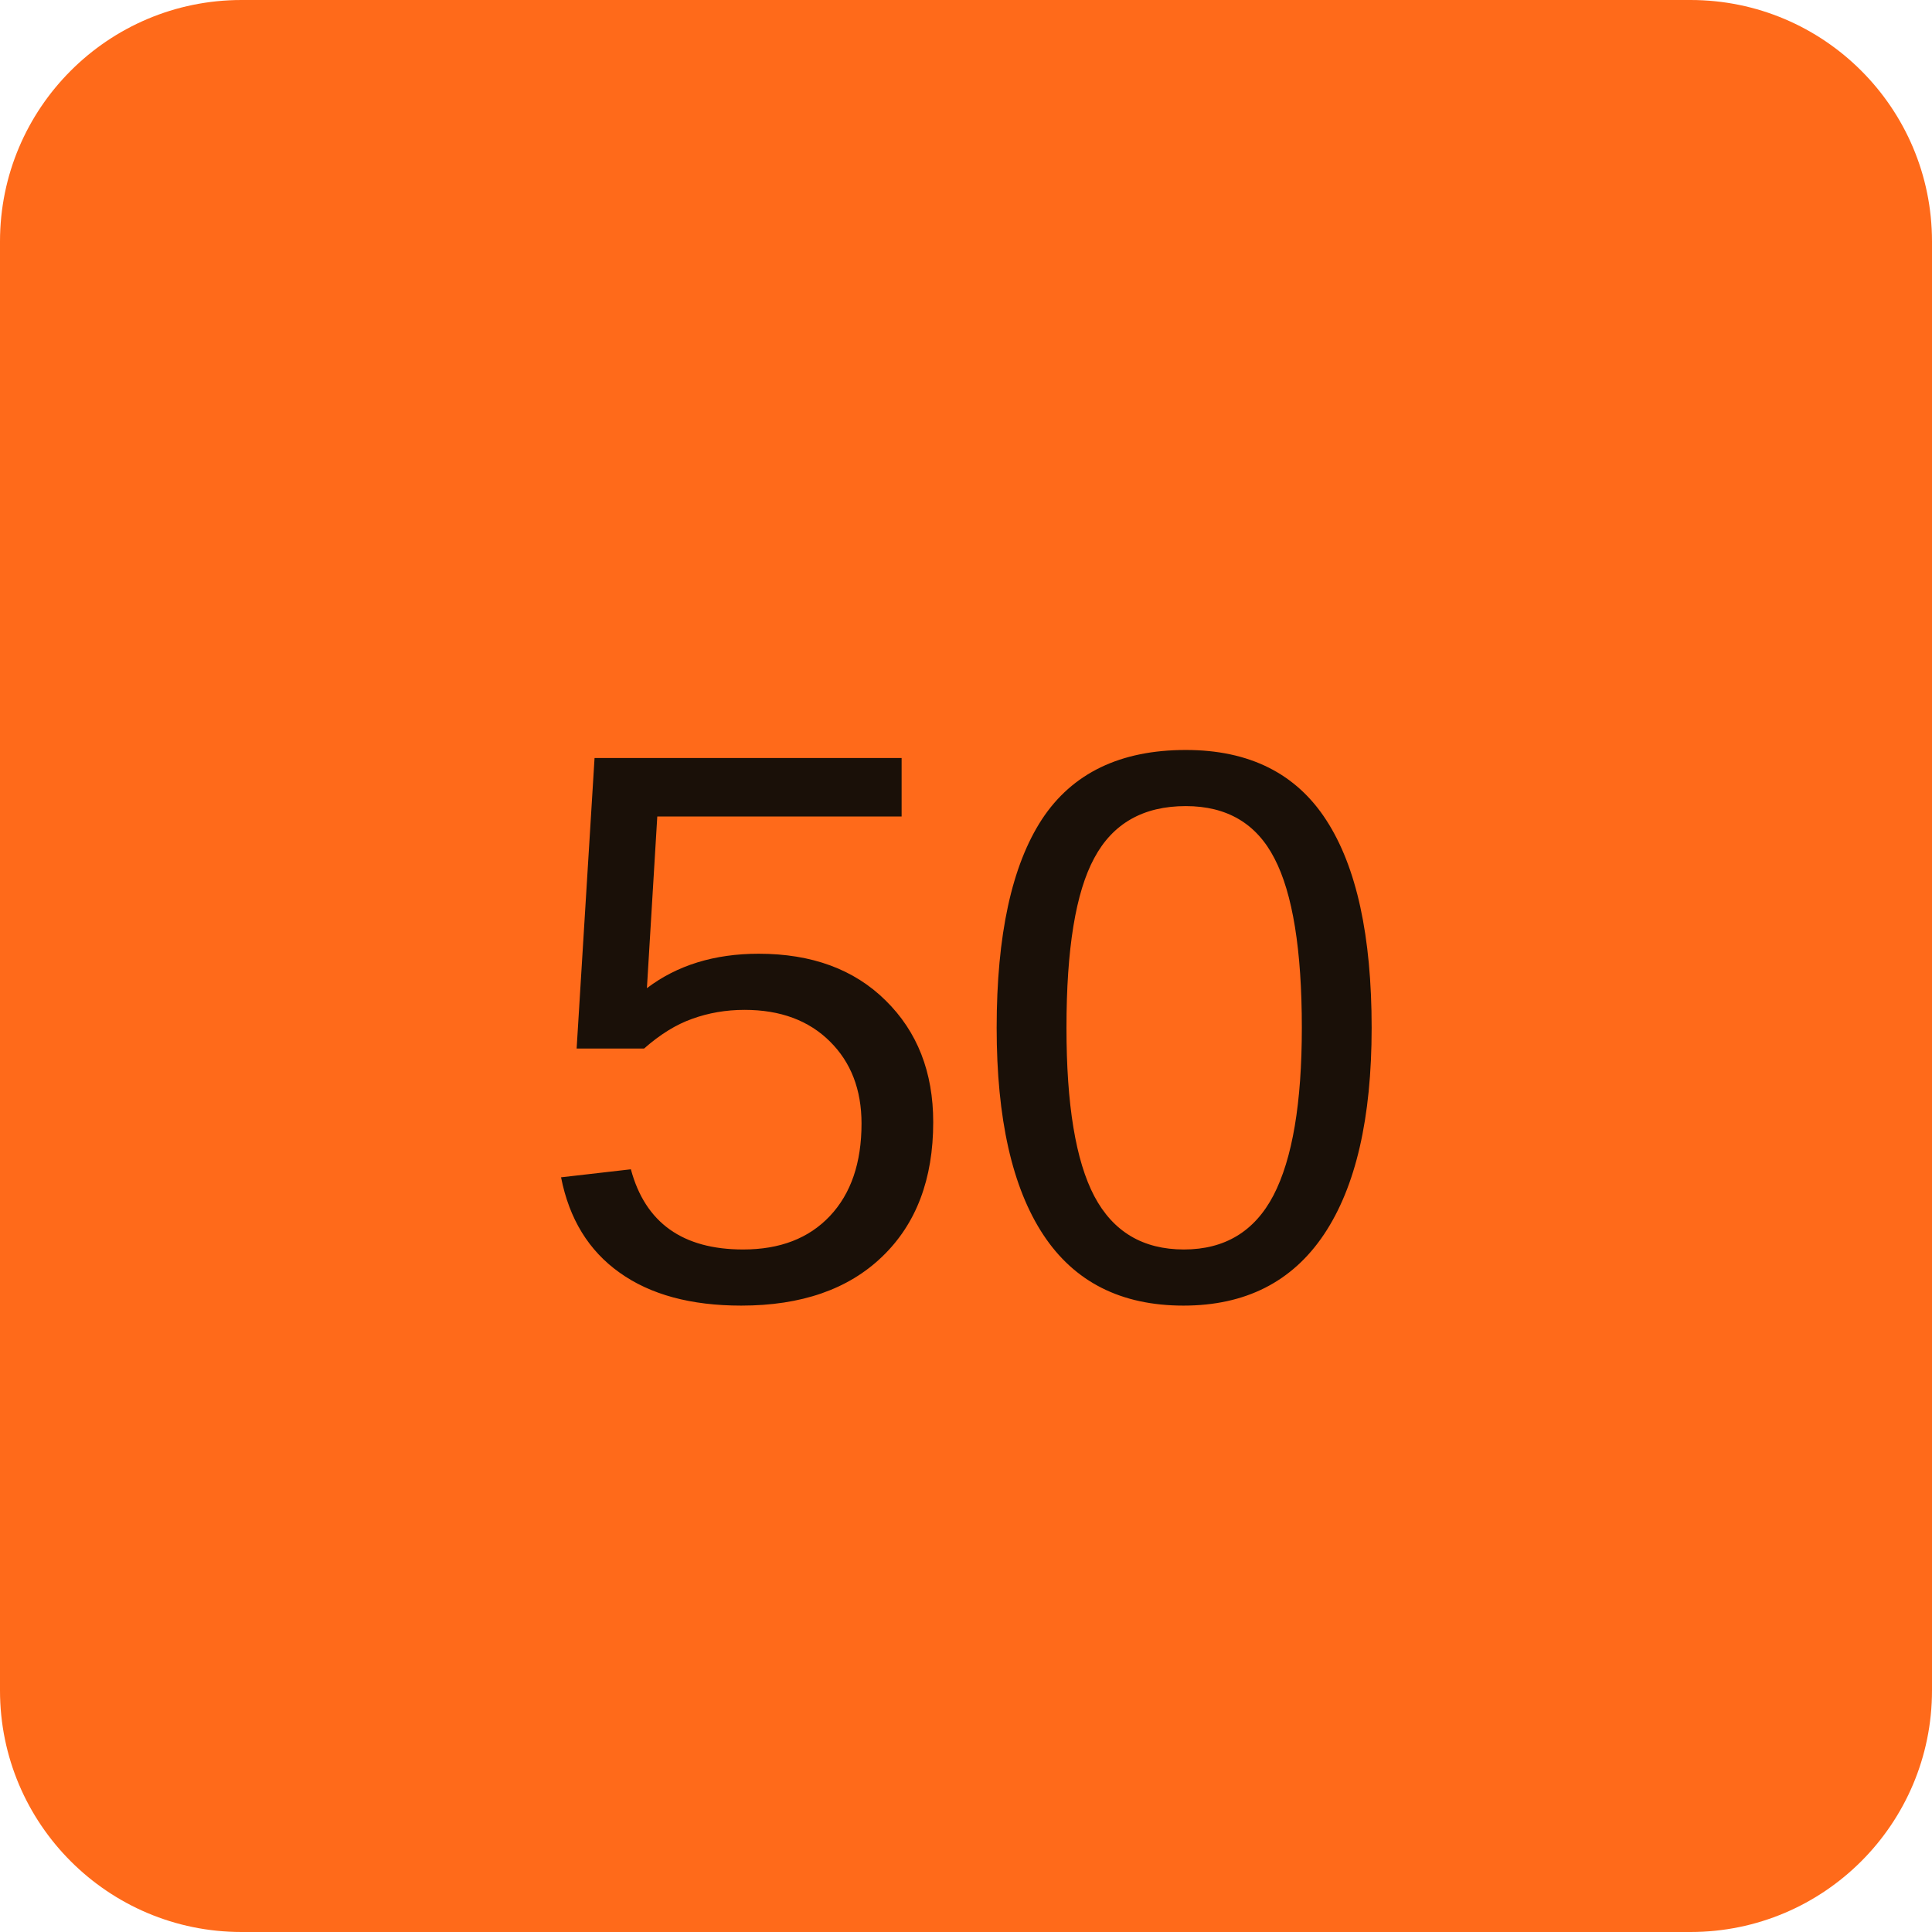
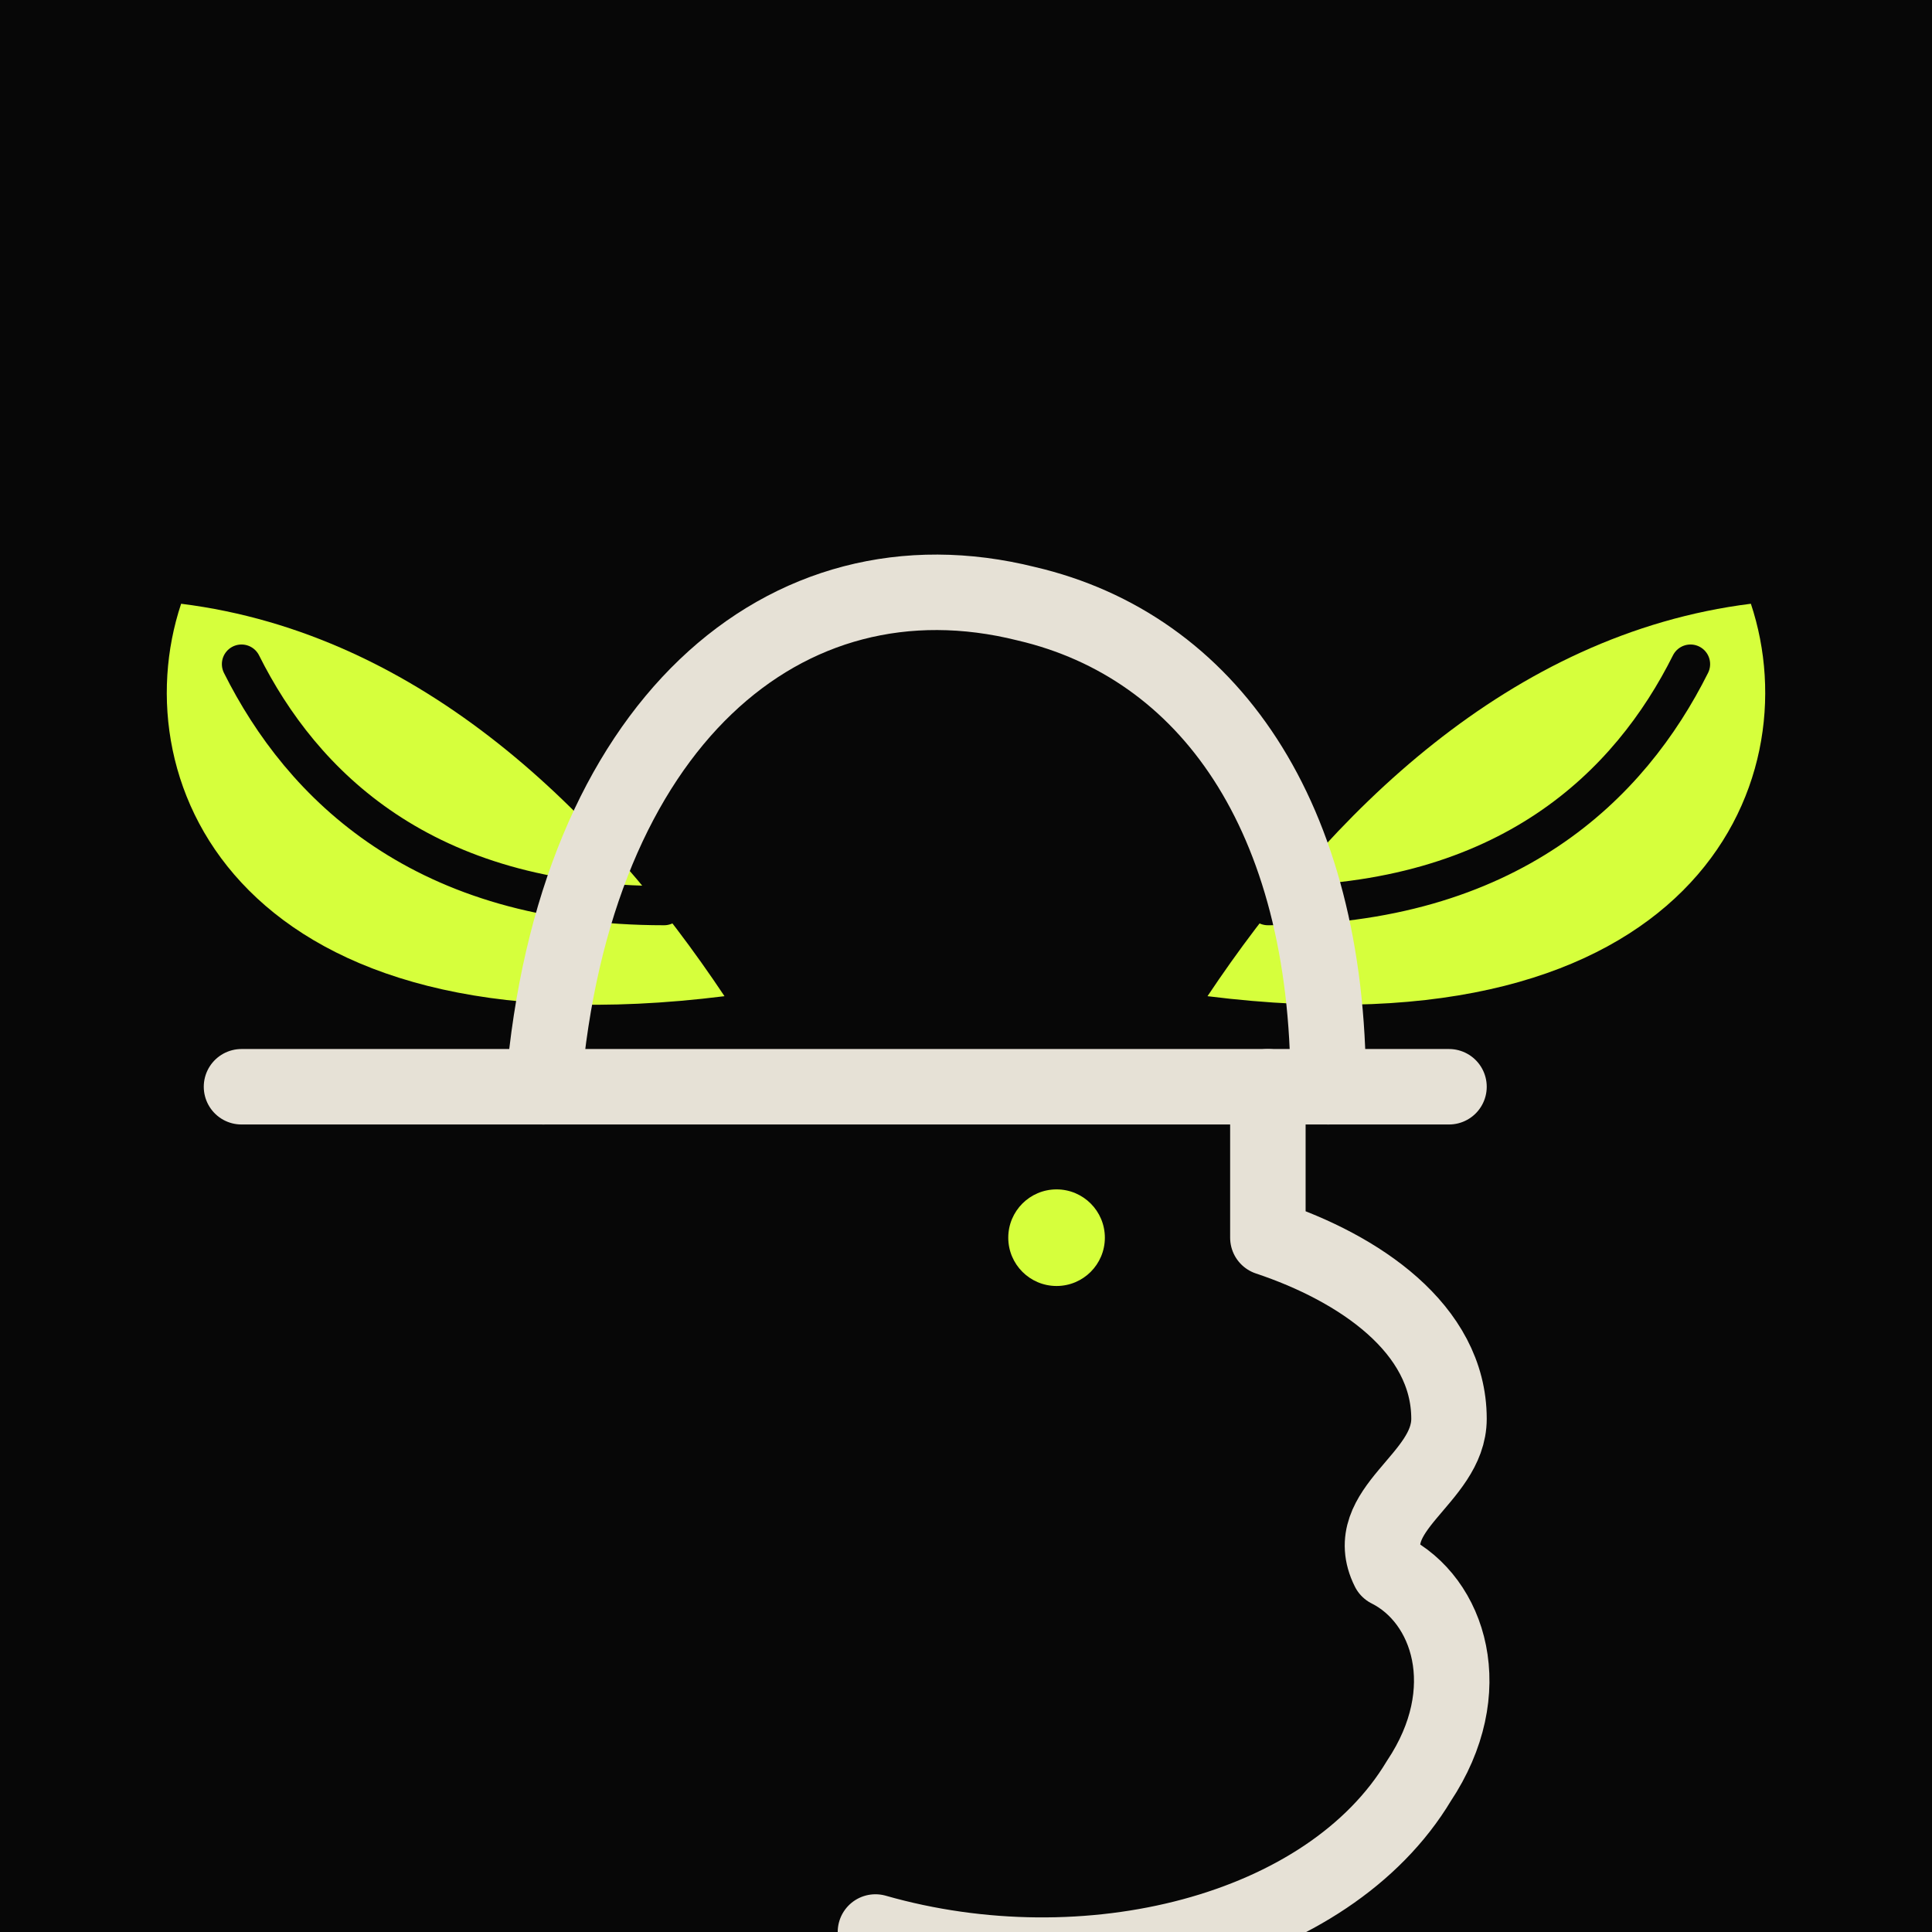
<svg xmlns="http://www.w3.org/2000/svg" viewBox="0 0 64 64">
-   <rect width="64" height="64" rx="8" fill="#ff6a1a" />
-   <text x="32" y="43" text-anchor="middle" font-family="Arial Black, Arial, sans-serif" font-size="26" fill="#1a1008">50</text>
+   <rect width="64" height="64" fill="#070707" />
+   <g fill="none" stroke-linecap="round" stroke-linejoin="round">
+     <path d="M24 33c-16 2-20-7-18-13 8 1 14 7 18 13z" fill="#d6ff3c" stroke="none" />
+     <path d="M22 30c-8 0-12-4-14-8" stroke="#070707" stroke-width="1.3" />
+     <path d="M40 33c16 2 20-7 18-13-8 1-14 7-18 13z" fill="#d6ff3c" stroke="none" />
+     <path d="M42 30c8 0 12-4 14-8" stroke="#070707" stroke-width="1.3" />
+     <path d="M8 36h40" stroke="#e6e1d6" stroke-width="2.5" />
+     <path d="M18 36c1-12 8-18 16-16 6 1.4 10 7 10 16" stroke="#e6e1d6" stroke-width="2.5" />
+     <path d="M42 36v5c3 1 6 3 6 6 0 2-3 3-2 5 2 1 3 4 1 7-3 5-11 7-18 5" stroke="#e6e1d6" stroke-width="2.5" />
+   </g>
+   <circle cx="35" cy="41" r="1.6" fill="#d6ff3c" />
</svg>
